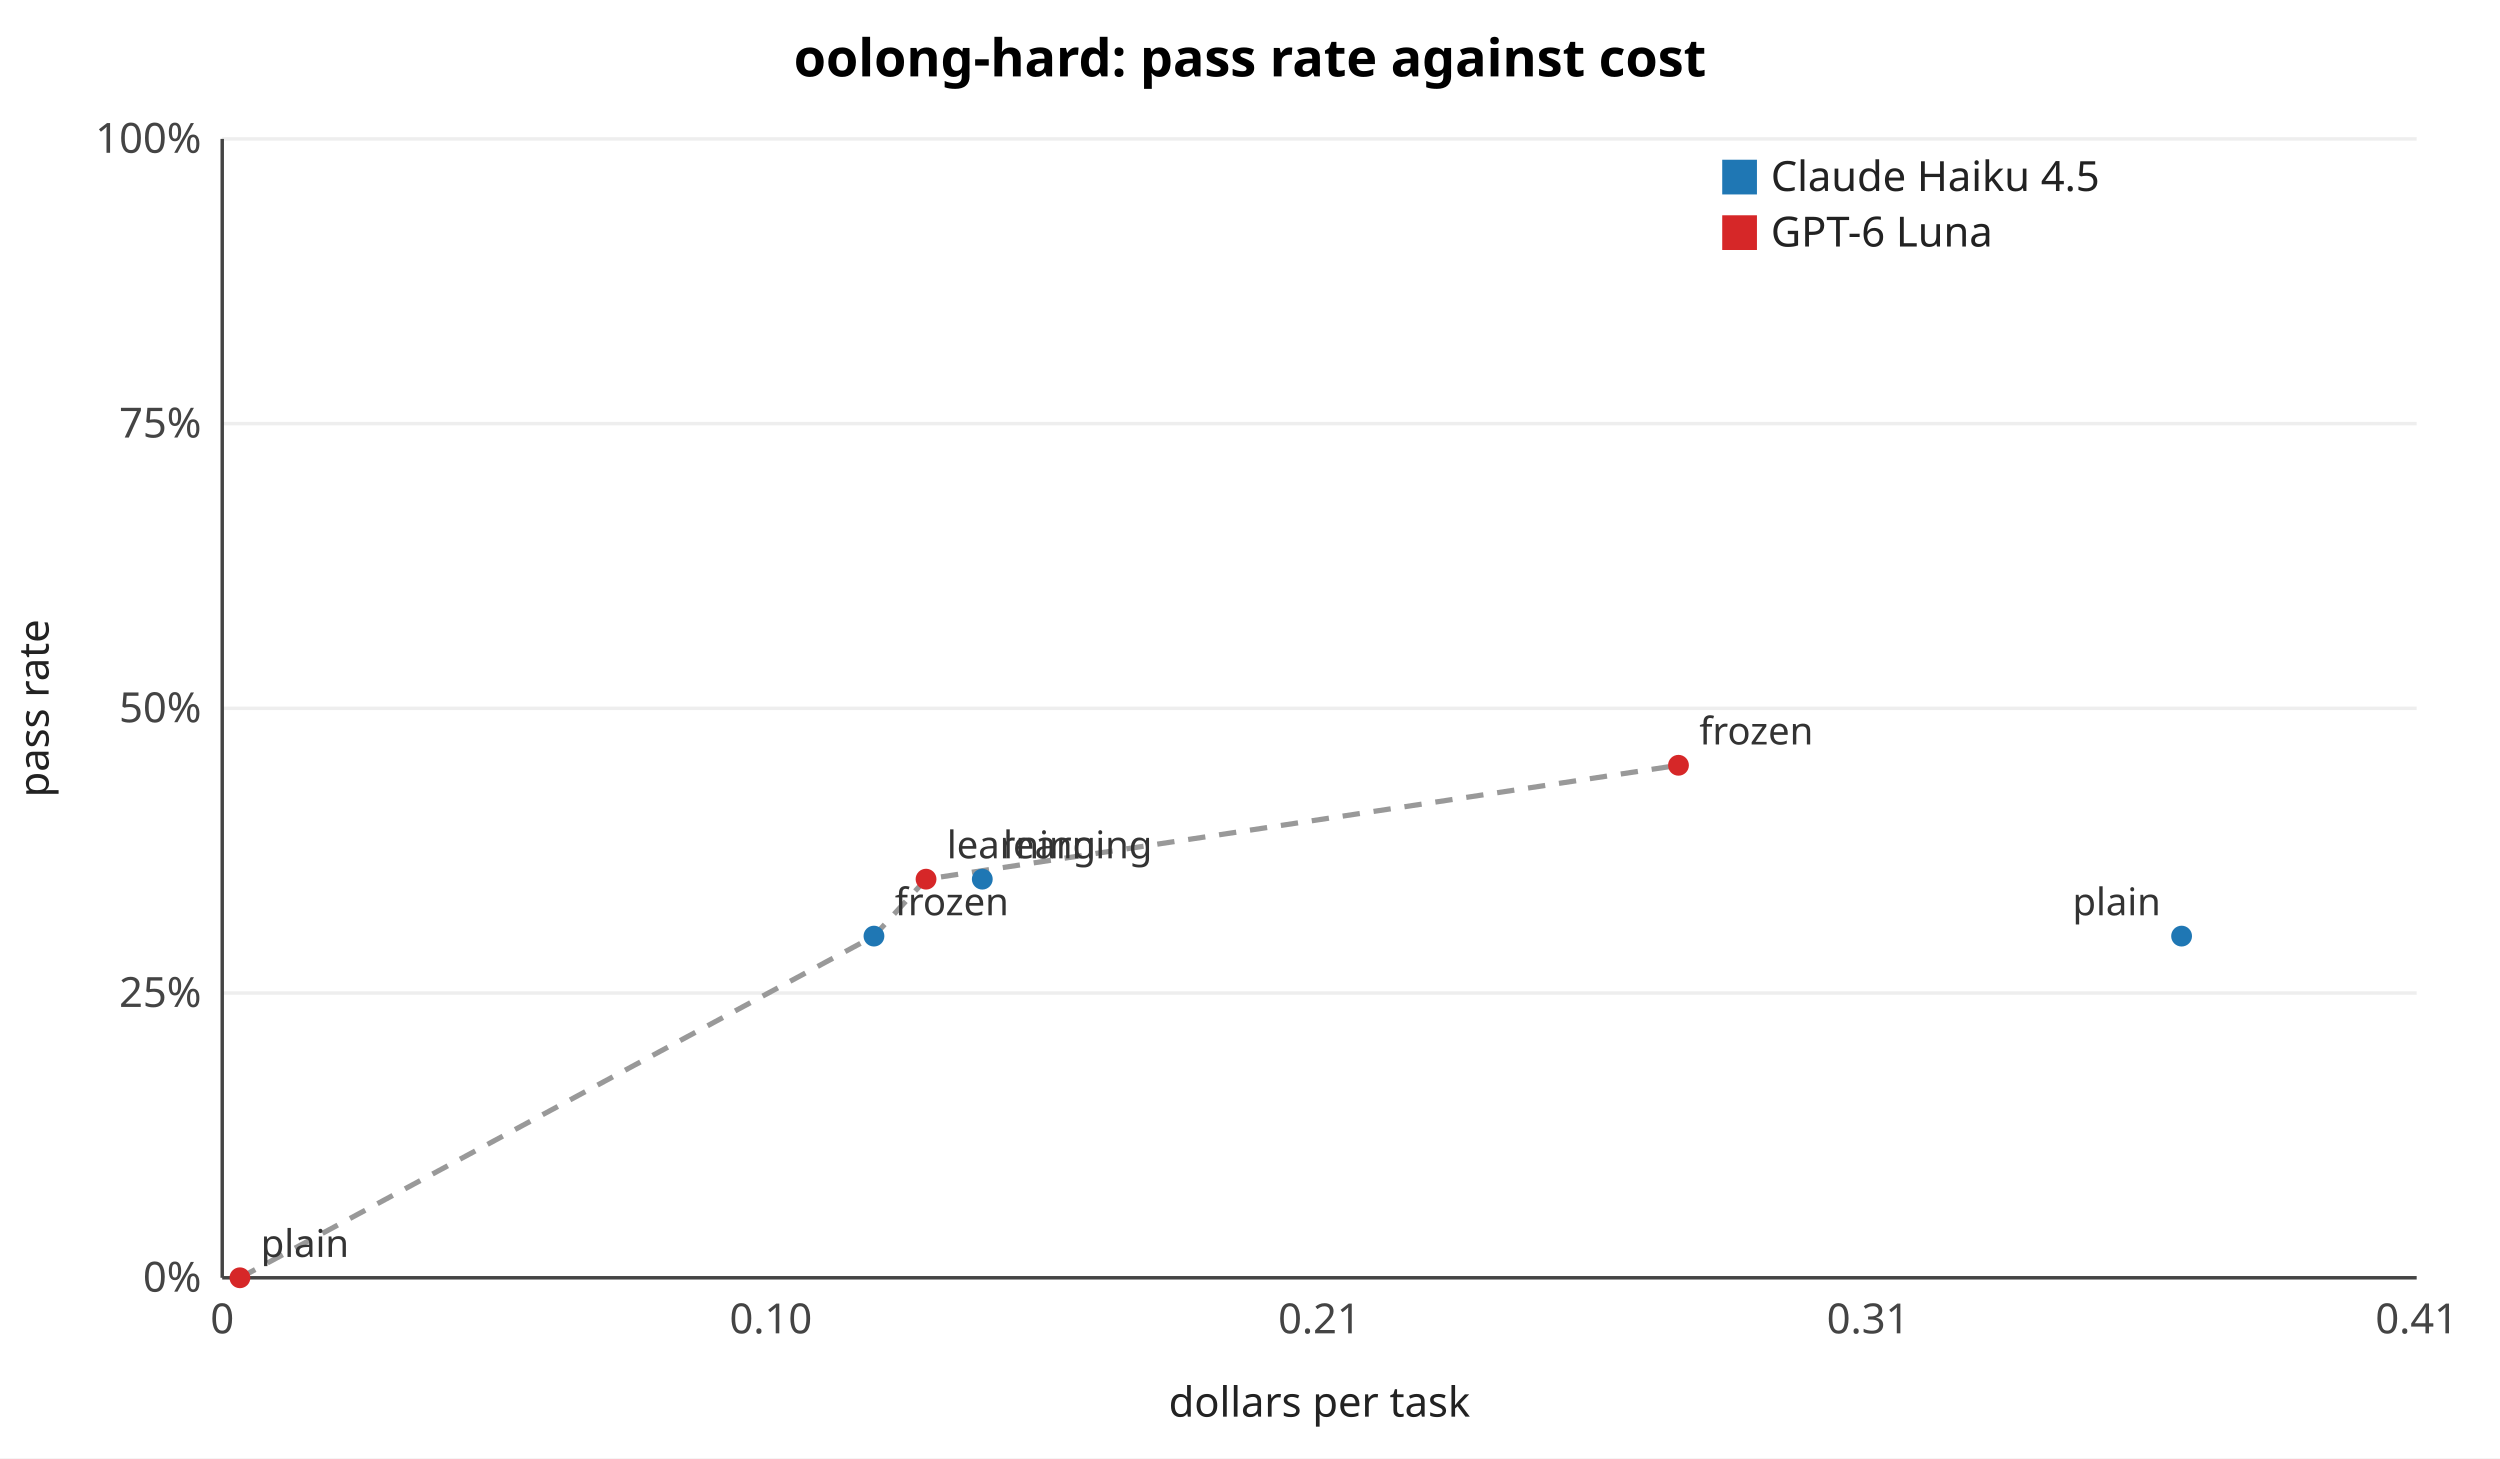
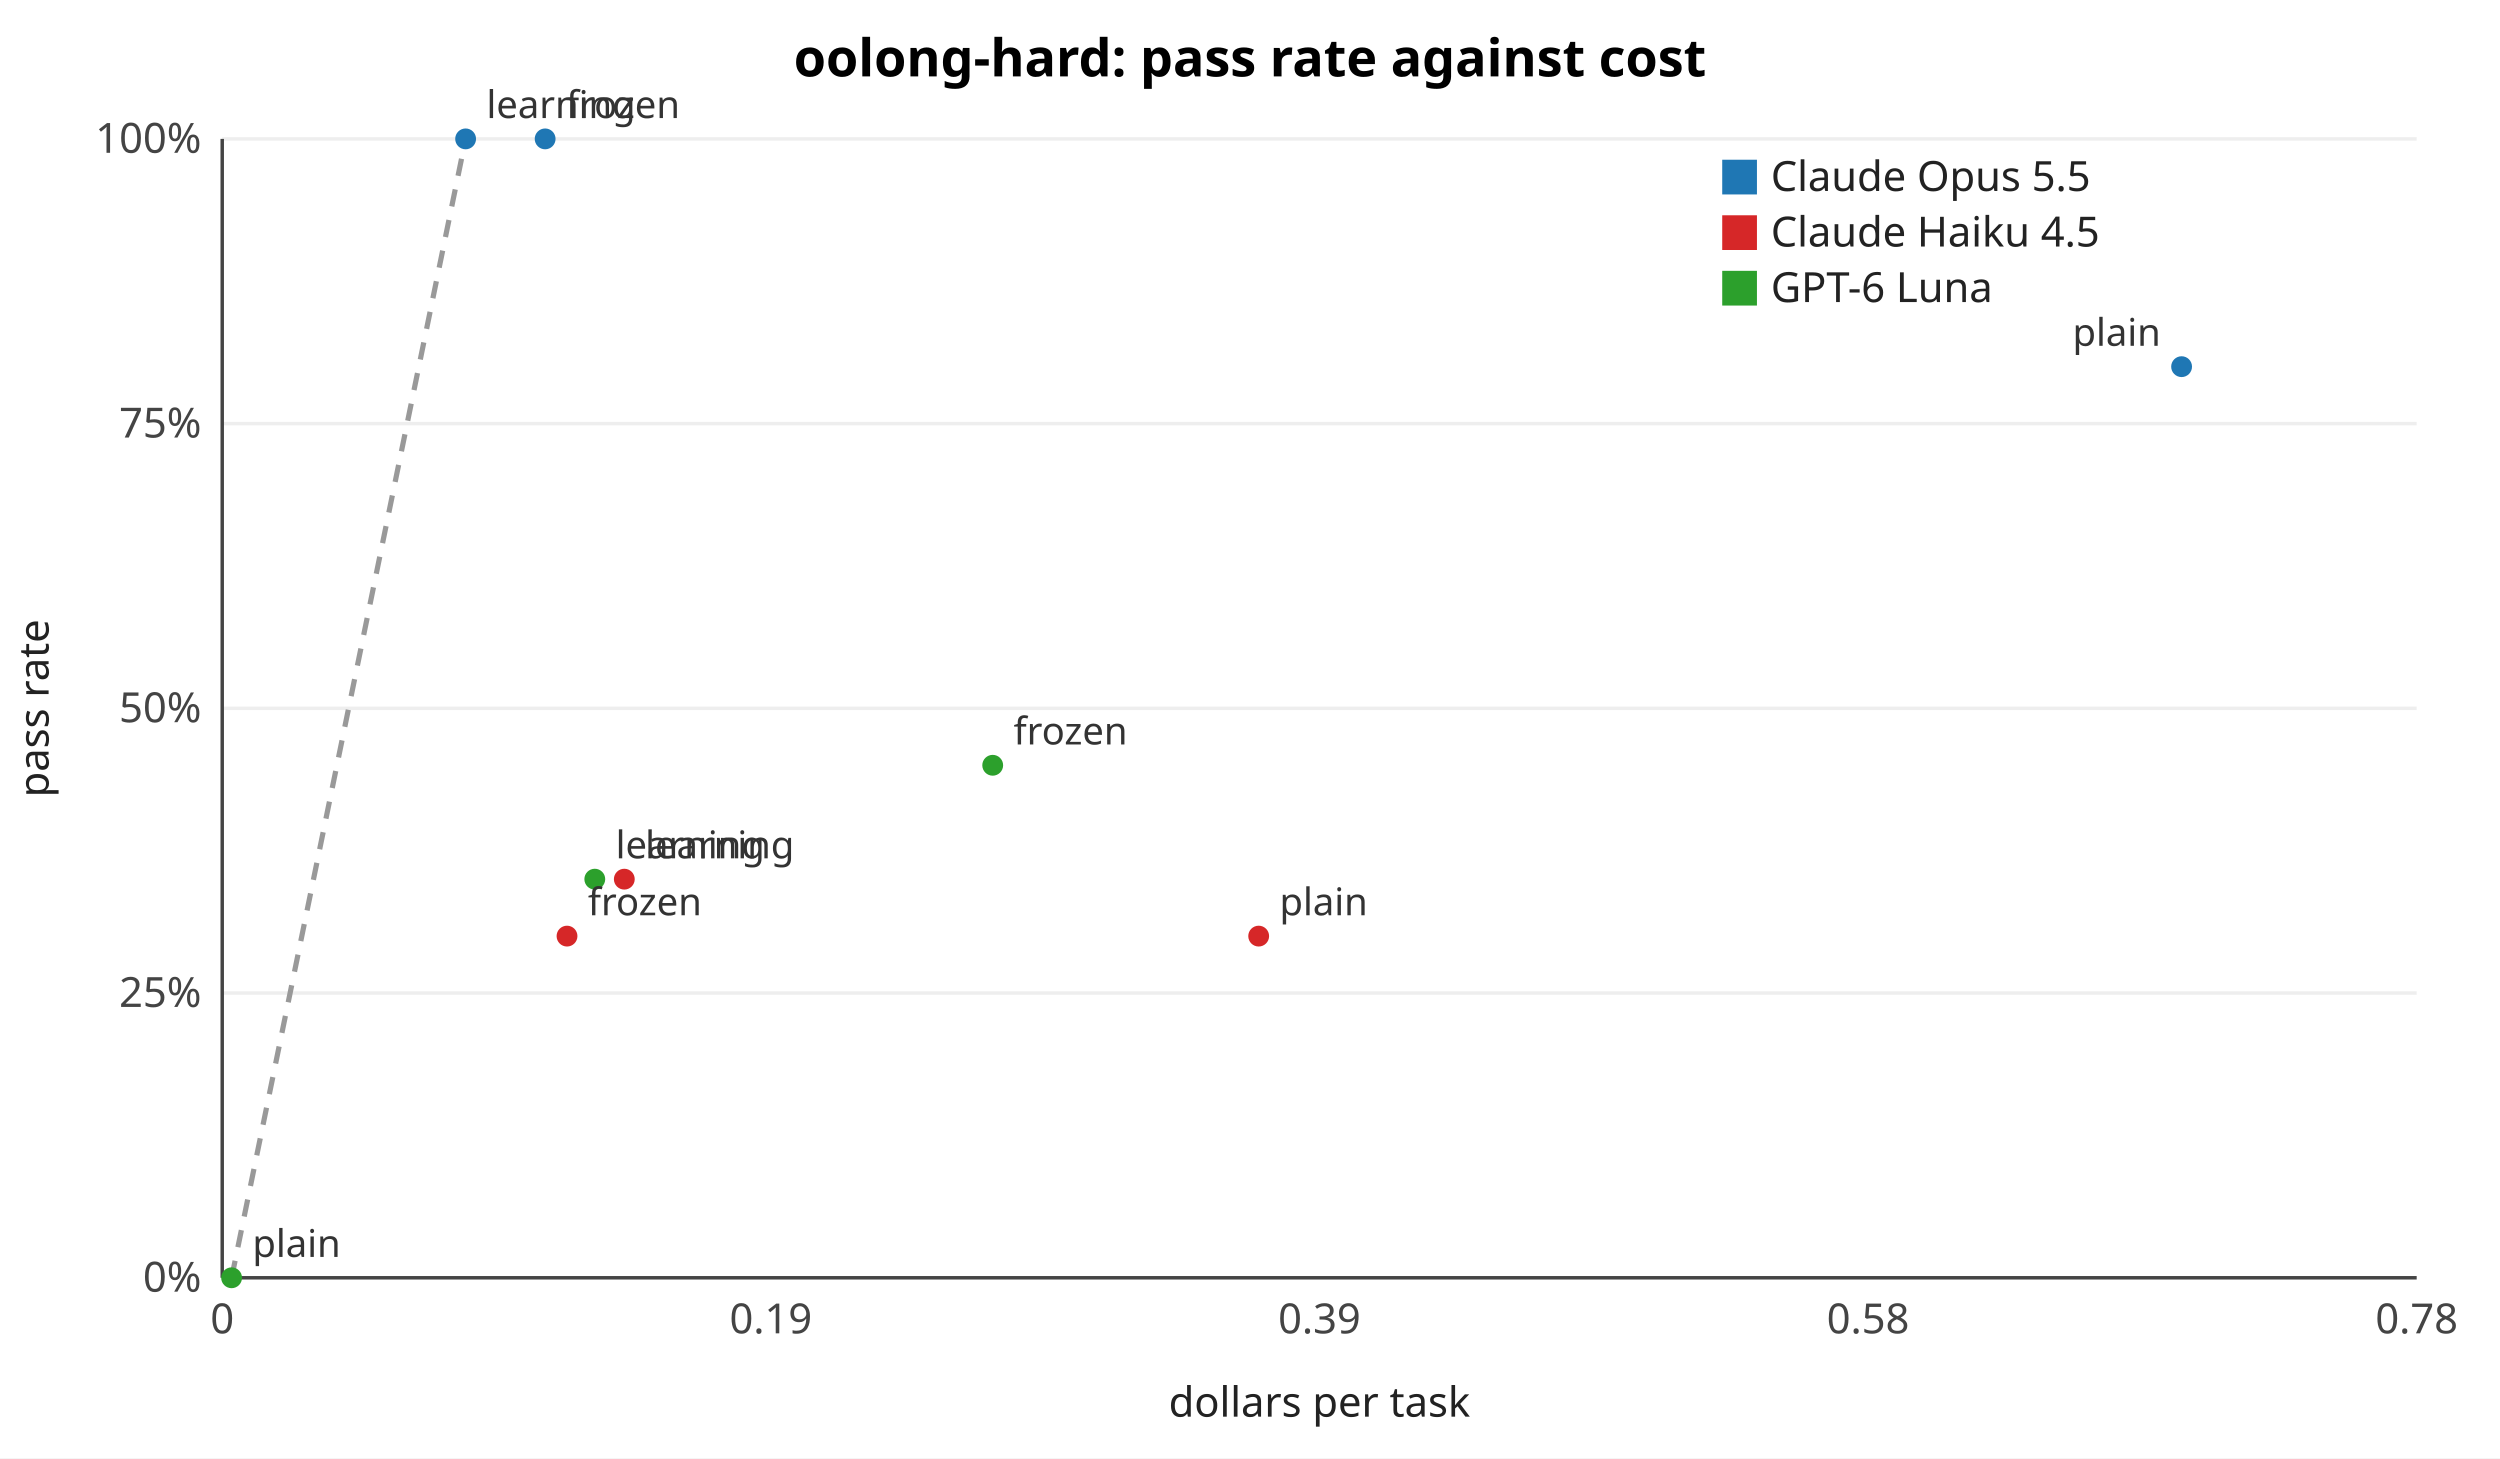
<svg xmlns="http://www.w3.org/2000/svg" width="720" height="420" viewBox="0 0 720 420" font-family="system-ui, sans-serif" font-size="12">
  <rect width="720" height="420" fill="#ffffff" />
  <text x="360" y="22" text-anchor="middle" font-size="15" font-weight="600">oolong-hard: pass rate against cost</text>
  <text x="64" y="384" text-anchor="middle" fill="#444">0</text>
  <text x="58" y="372" text-anchor="end" fill="#444">0%</text>
  <line x1="64" y1="368" x2="696" y2="368" stroke="#eee" />
-   <text x="222" y="384" text-anchor="middle" fill="#444">0.10</text>
+   <text x="222" y="384" text-anchor="middle" fill="#444">0.19</text>
  <text x="58" y="290" text-anchor="end" fill="#444">25%</text>
  <line x1="64" y1="286" x2="696" y2="286" stroke="#eee" />
-   <text x="380" y="384" text-anchor="middle" fill="#444">0.21</text>
+   <text x="380" y="384" text-anchor="middle" fill="#444">0.39</text>
  <text x="58" y="208" text-anchor="end" fill="#444">50%</text>
  <line x1="64" y1="204" x2="696" y2="204" stroke="#eee" />
-   <text x="538" y="384" text-anchor="middle" fill="#444">0.31</text>
+   <text x="538" y="384" text-anchor="middle" fill="#444">0.58</text>
  <text x="58" y="126" text-anchor="end" fill="#444">75%</text>
  <line x1="64" y1="122" x2="696" y2="122" stroke="#eee" />
-   <text x="696" y="384" text-anchor="middle" fill="#444">0.41</text>
+   <text x="696" y="384" text-anchor="middle" fill="#444">0.78</text>
  <text x="58" y="44" text-anchor="end" fill="#444">100%</text>
  <line x1="64" y1="40" x2="696" y2="40" stroke="#eee" />
  <line x1="64" y1="368" x2="696" y2="368" stroke="#444" />
  <line x1="64" y1="40" x2="64" y2="368" stroke="#444" />
  <text x="380" y="408" text-anchor="middle" fill="#222">dollars per task</text>
  <text transform="translate(14 204) rotate(-90)" text-anchor="middle" fill="#222">pass rate</text>
-   <polyline fill="none" stroke="#999" stroke-width="1.5" stroke-dasharray="5 4" points="69.1,368.0 251.7,269.6 266.7,253.2 483.4,220.4" />
-   <circle cx="282.9" cy="253.2" r="3" fill="#1f77b4" />
-   <circle cx="251.7" cy="269.6" r="3" fill="#1f77b4" />
-   <circle cx="628.3" cy="269.6" r="3" fill="#1f77b4" />
+   <polyline fill="none" stroke="#999" stroke-width="1.5" stroke-dasharray="5 4" points="66.7,368.0 134.1,40.0" />
+   <circle cx="134.1" cy="40.0" r="3" fill="#1f77b4" />
+   <circle cx="157.0" cy="40.0" r="3" fill="#1f77b4" />
+   <circle cx="628.3" cy="105.6" r="3" fill="#1f77b4" />
  <rect x="496" y="46" width="10" height="10" fill="#1f77b4" />
-   <text x="510" y="55" fill="#222">Claude Haiku 4.5</text>
-   <circle cx="266.7" cy="253.2" r="3" fill="#d62728" />
-   <circle cx="483.4" cy="220.4" r="3" fill="#d62728" />
-   <circle cx="69.1" cy="368.0" r="3" fill="#d62728" />
+   <text x="510" y="55" fill="#222">Claude Opus 5.5</text>
+   <circle cx="179.8" cy="253.2" r="3" fill="#d62728" />
+   <circle cx="163.3" cy="269.6" r="3" fill="#d62728" />
+   <circle cx="362.5" cy="269.6" r="3" fill="#d62728" />
  <rect x="496" y="62" width="10" height="10" fill="#d62728" />
-   <text x="510" y="71" fill="#222">GPT-6 Luna</text>
-   <text x="288.9" y="247.2" text-anchor="start" font-size="11" fill="#333">learning</text>
-   <text x="257.7" y="263.6" text-anchor="start" font-size="11" fill="#333">frozen</text>
-   <text x="622.3" y="263.6" text-anchor="end" font-size="11" fill="#333">plain</text>
-   <text x="272.7" y="247.2" text-anchor="start" font-size="11" fill="#333">learning</text>
-   <text x="489.4" y="214.4" text-anchor="start" font-size="11" fill="#333">frozen</text>
-   <text x="75.1" y="362.0" text-anchor="start" font-size="11" fill="#333">plain</text>
+   <text x="510" y="71" fill="#222">Claude Haiku 4.5</text>
+   <circle cx="171.3" cy="253.2" r="3" fill="#2ca02c" />
+   <circle cx="285.9" cy="220.4" r="3" fill="#2ca02c" />
+   <circle cx="66.7" cy="368.0" r="3" fill="#2ca02c" />
+   <rect x="496" y="78" width="10" height="10" fill="#2ca02c" />
+   <text x="510" y="87" fill="#222">GPT-6 Luna</text>
+   <text x="140.1" y="34.0" text-anchor="start" font-size="11" fill="#333">learning</text>
+   <text x="163.0" y="34.0" text-anchor="start" font-size="11" fill="#333">frozen</text>
+   <text x="622.3" y="99.6" text-anchor="end" font-size="11" fill="#333">plain</text>
+   <text x="185.8" y="247.2" text-anchor="start" font-size="11" fill="#333">learning</text>
+   <text x="169.3" y="263.6" text-anchor="start" font-size="11" fill="#333">frozen</text>
+   <text x="368.5" y="263.6" text-anchor="start" font-size="11" fill="#333">plain</text>
+   <text x="177.3" y="247.2" text-anchor="start" font-size="11" fill="#333">learning</text>
+   <text x="291.9" y="214.4" text-anchor="start" font-size="11" fill="#333">frozen</text>
+   <text x="72.7" y="362.0" text-anchor="start" font-size="11" fill="#333">plain</text>
</svg>
